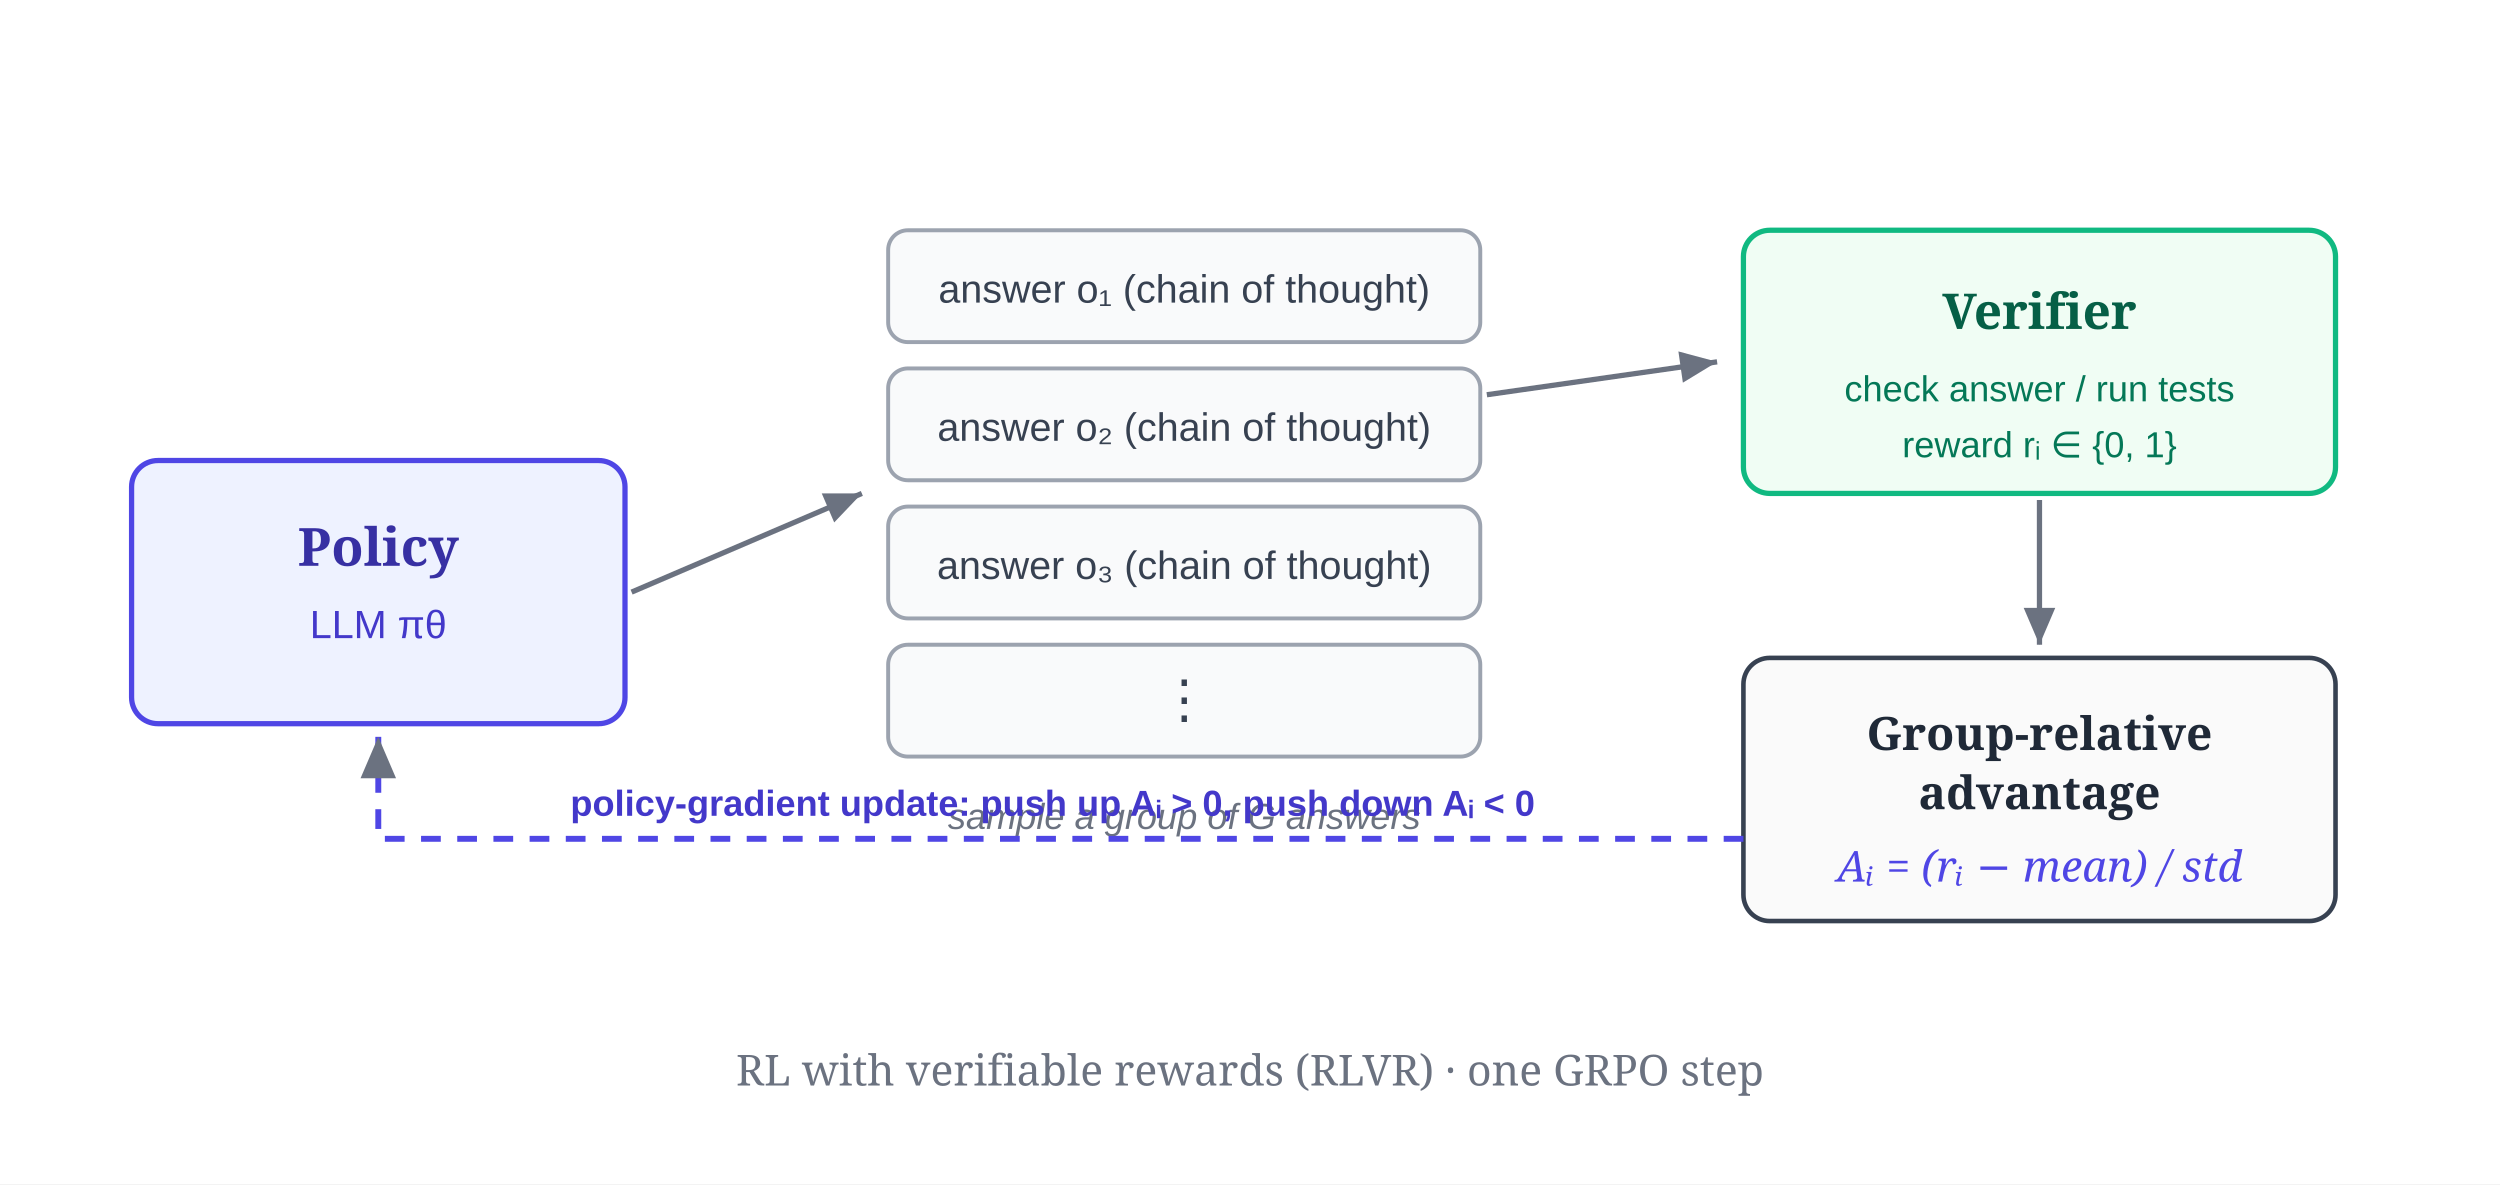
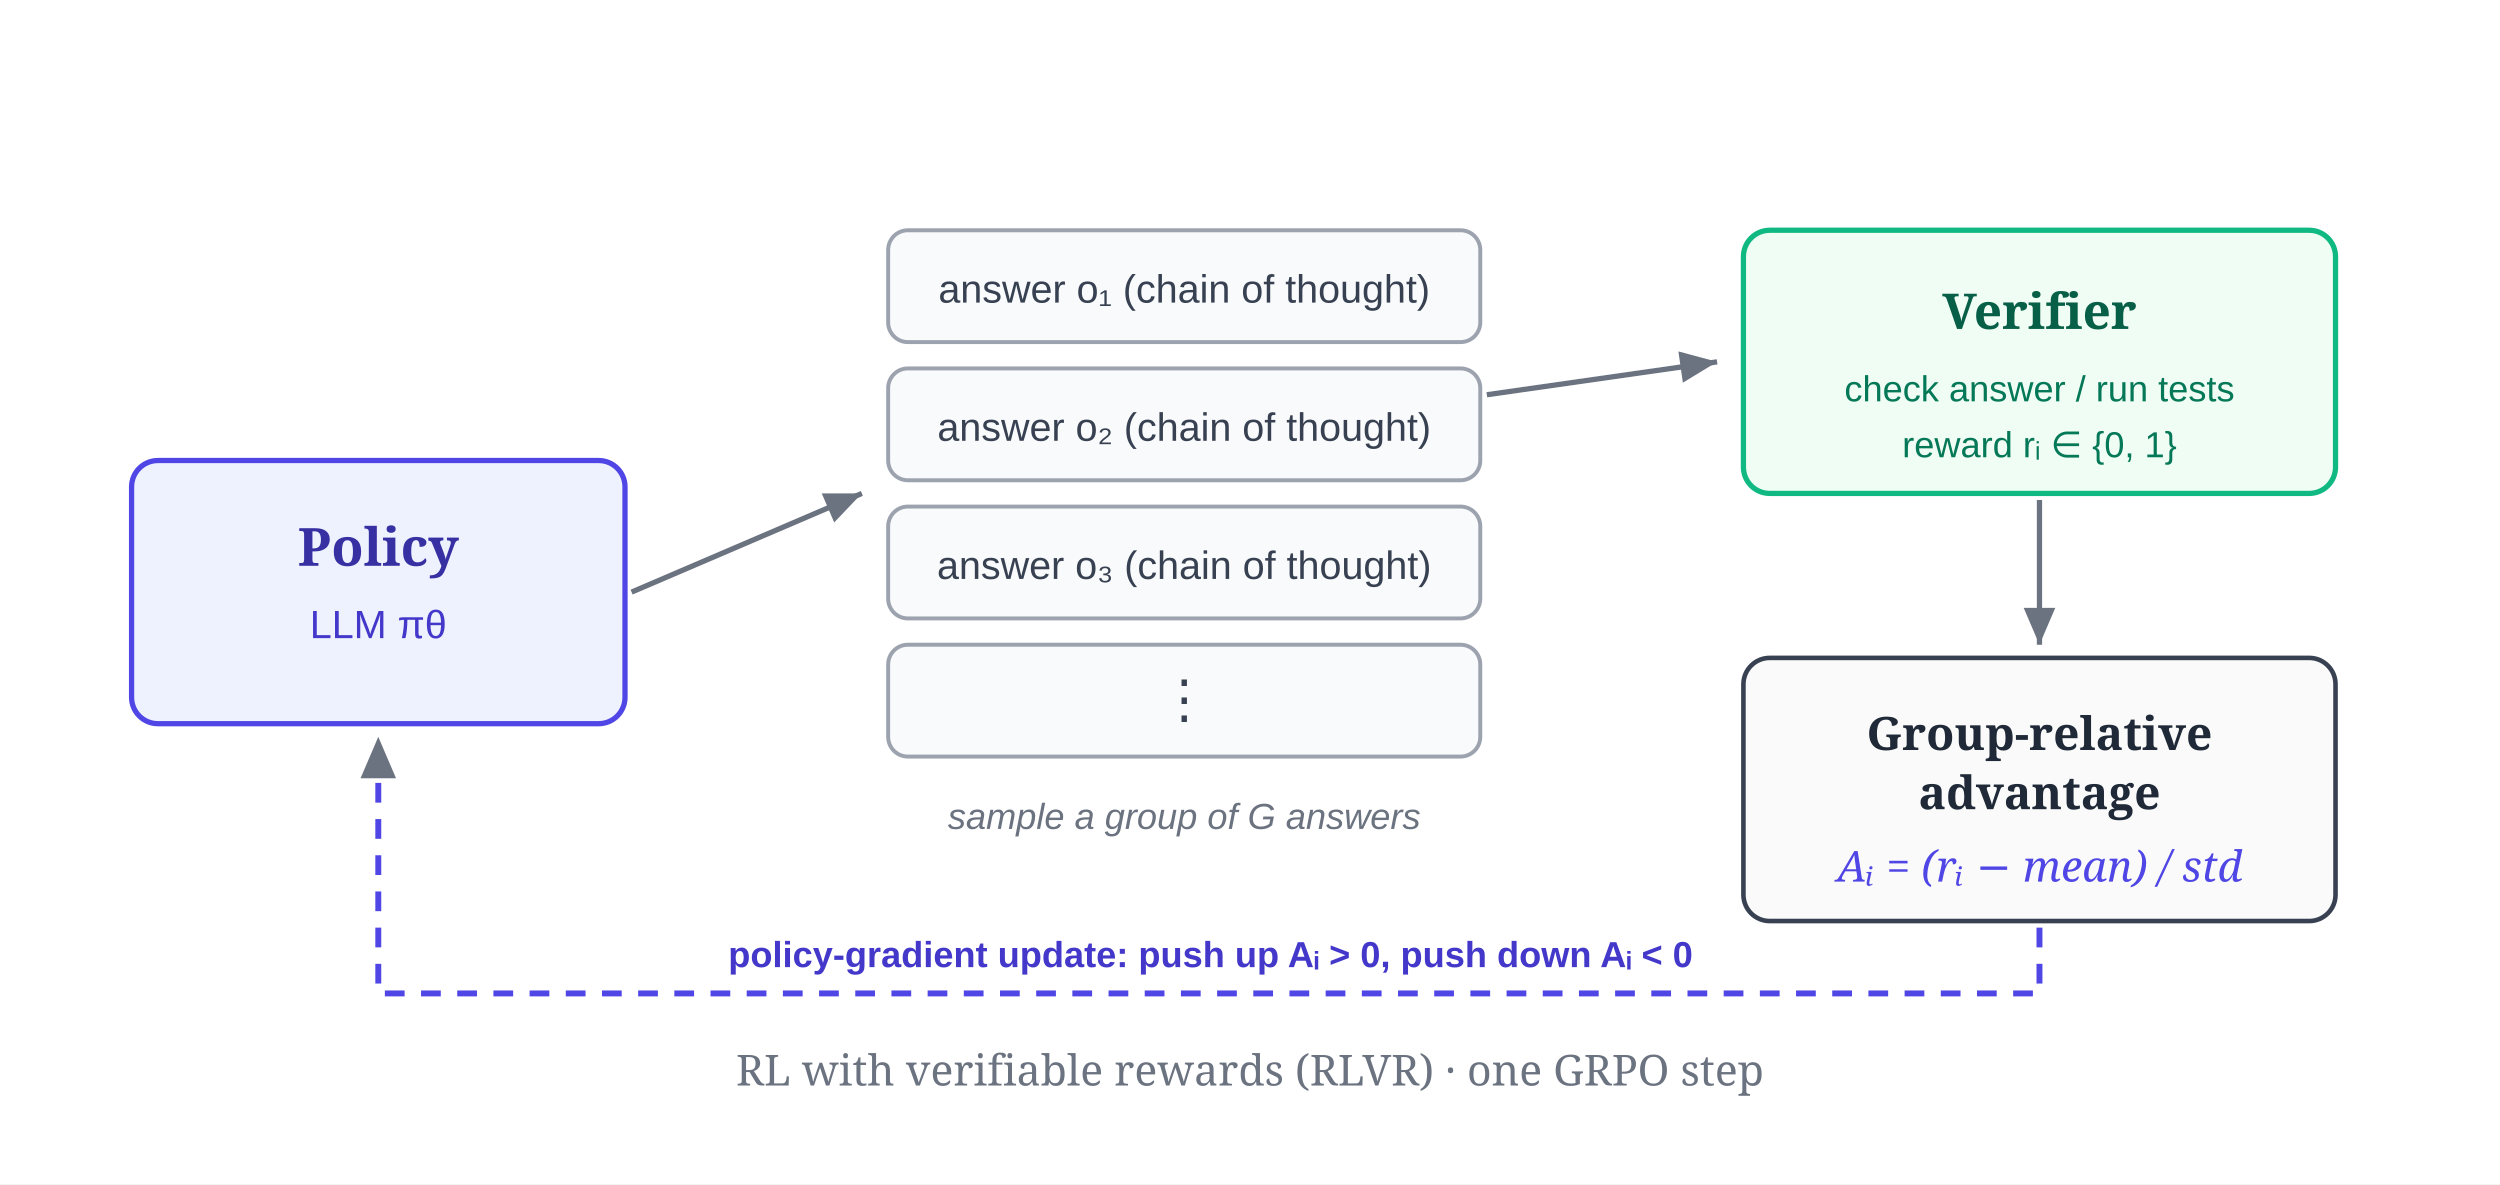
<svg xmlns="http://www.w3.org/2000/svg" viewBox="0 0 760 360" role="img" aria-label="The RLVR training loop: the policy samples a group of chain-of-thought answers, a verifier scores each, group-relative advantages are computed, and the policy is updated">
  <rect width="760" height="360" fill="#ffffff" />
  <defs>
    <marker id="ah" markerWidth="9" markerHeight="9" refX="7" refY="3" orient="auto">
      <path d="M0,0 L7,3 L0,6 Z" fill="#6b7280" />
    </marker>
  </defs>
  <rect x="40" y="140" width="150" height="80" rx="8" fill="#eef2ff" stroke="#4f46e5" stroke-width="1.6" />
  <text x="115" y="172" text-anchor="middle" font-family="Georgia, serif" font-size="16" fill="#3730a3" font-weight="700">Policy</text>
  <text x="115" y="194" text-anchor="middle" font-family="Arial, sans-serif" font-size="12" fill="#4338ca">LLM πθ</text>
  <g>
    <rect x="270" y="70" width="180" height="34" rx="6" fill="#f9fafb" stroke="#9ca3af" stroke-width="1.2" />
    <rect x="270" y="112" width="180" height="34" rx="6" fill="#f9fafb" stroke="#9ca3af" stroke-width="1.2" />
    <rect x="270" y="154" width="180" height="34" rx="6" fill="#f9fafb" stroke="#9ca3af" stroke-width="1.2" />
    <rect x="270" y="196" width="180" height="34" rx="6" fill="#f9fafb" stroke="#9ca3af" stroke-width="1.2" />
    <text x="360" y="92" text-anchor="middle" font-family="Arial, sans-serif" font-size="12" fill="#374151">answer o₁ (chain of thought)</text>
    <text x="360" y="134" text-anchor="middle" font-family="Arial, sans-serif" font-size="12" fill="#374151">answer o₂ (chain of thought)</text>
    <text x="360" y="176" text-anchor="middle" font-family="Arial, sans-serif" font-size="12" fill="#374151">answer o₃ (chain of thought)</text>
    <text x="360" y="218" text-anchor="middle" font-family="Arial, sans-serif" font-size="16" fill="#374151">⋮</text>
  </g>
  <text x="360" y="252" text-anchor="middle" font-family="Arial, sans-serif" font-size="11" fill="#6b7280" font-style="italic">sample a group of G answers</text>
  <rect x="530" y="70" width="180" height="80" rx="8" fill="#f0fdf4" stroke="#10b981" stroke-width="1.6" />
  <text x="620" y="100" text-anchor="middle" font-family="Georgia, serif" font-size="15" fill="#065f46" font-weight="700">Verifier</text>
  <text x="620" y="122" text-anchor="middle" font-family="Arial, sans-serif" font-size="11" fill="#047857">check answer / run tests</text>
  <text x="620" y="139" text-anchor="middle" font-family="Arial, sans-serif" font-size="11" fill="#047857">reward rᵢ ∈ {0, 1}</text>
  <rect x="530" y="200" width="180" height="80" rx="8" fill="#fafafa" stroke="#374151" stroke-width="1.4" />
  <text x="620" y="228" text-anchor="middle" font-family="Georgia, serif" font-size="14" fill="#1f2937" font-weight="700">Group-relative</text>
  <text x="620" y="246" text-anchor="middle" font-family="Georgia, serif" font-size="14" fill="#1f2937" font-weight="700">advantage</text>
  <text x="620" y="268" text-anchor="middle" font-family="Georgia, serif" font-size="13" fill="#4f46e5" font-style="italic">Aᵢ = (rᵢ − mean) / std</text>
  <line x1="192" y1="180" x2="262" y2="150" stroke="#6b7280" stroke-width="1.6" marker-end="url(#ah)" />
  <line x1="452" y1="120" x2="522" y2="110" stroke="#6b7280" stroke-width="1.6" marker-end="url(#ah)" />
  <line x1="620" y1="152" x2="620" y2="196" stroke="#6b7280" stroke-width="1.6" marker-end="url(#ah)" />
-   <path d="M530,255 L115,255 L115,224" fill="none" stroke="#4f46e5" stroke-width="1.8" stroke-dasharray="6 5" marker-end="url(#ah)" />
-   <text x="320" y="248" text-anchor="middle" font-family="Arial, sans-serif" font-size="11" fill="#4338ca" font-weight="700">policy-gradient update: push up Aᵢ &gt; 0, push down Aᵢ &lt; 0</text>
+   <path d="M620,282 L620,302 L115,302 L115,224" fill="none" stroke="#4f46e5" stroke-width="1.8" stroke-dasharray="6 5" marker-end="url(#ah)" />
+   <text x="368" y="294" text-anchor="middle" font-family="Arial, sans-serif" font-size="11" fill="#4338ca" font-weight="700">policy-gradient update: push up Aᵢ &gt; 0, push down Aᵢ &lt; 0</text>
  <text x="380" y="330" text-anchor="middle" font-family="Georgia, serif" font-size="13" fill="#6b7280">RL with verifiable rewards (RLVR) · one GRPO step</text>
</svg>
